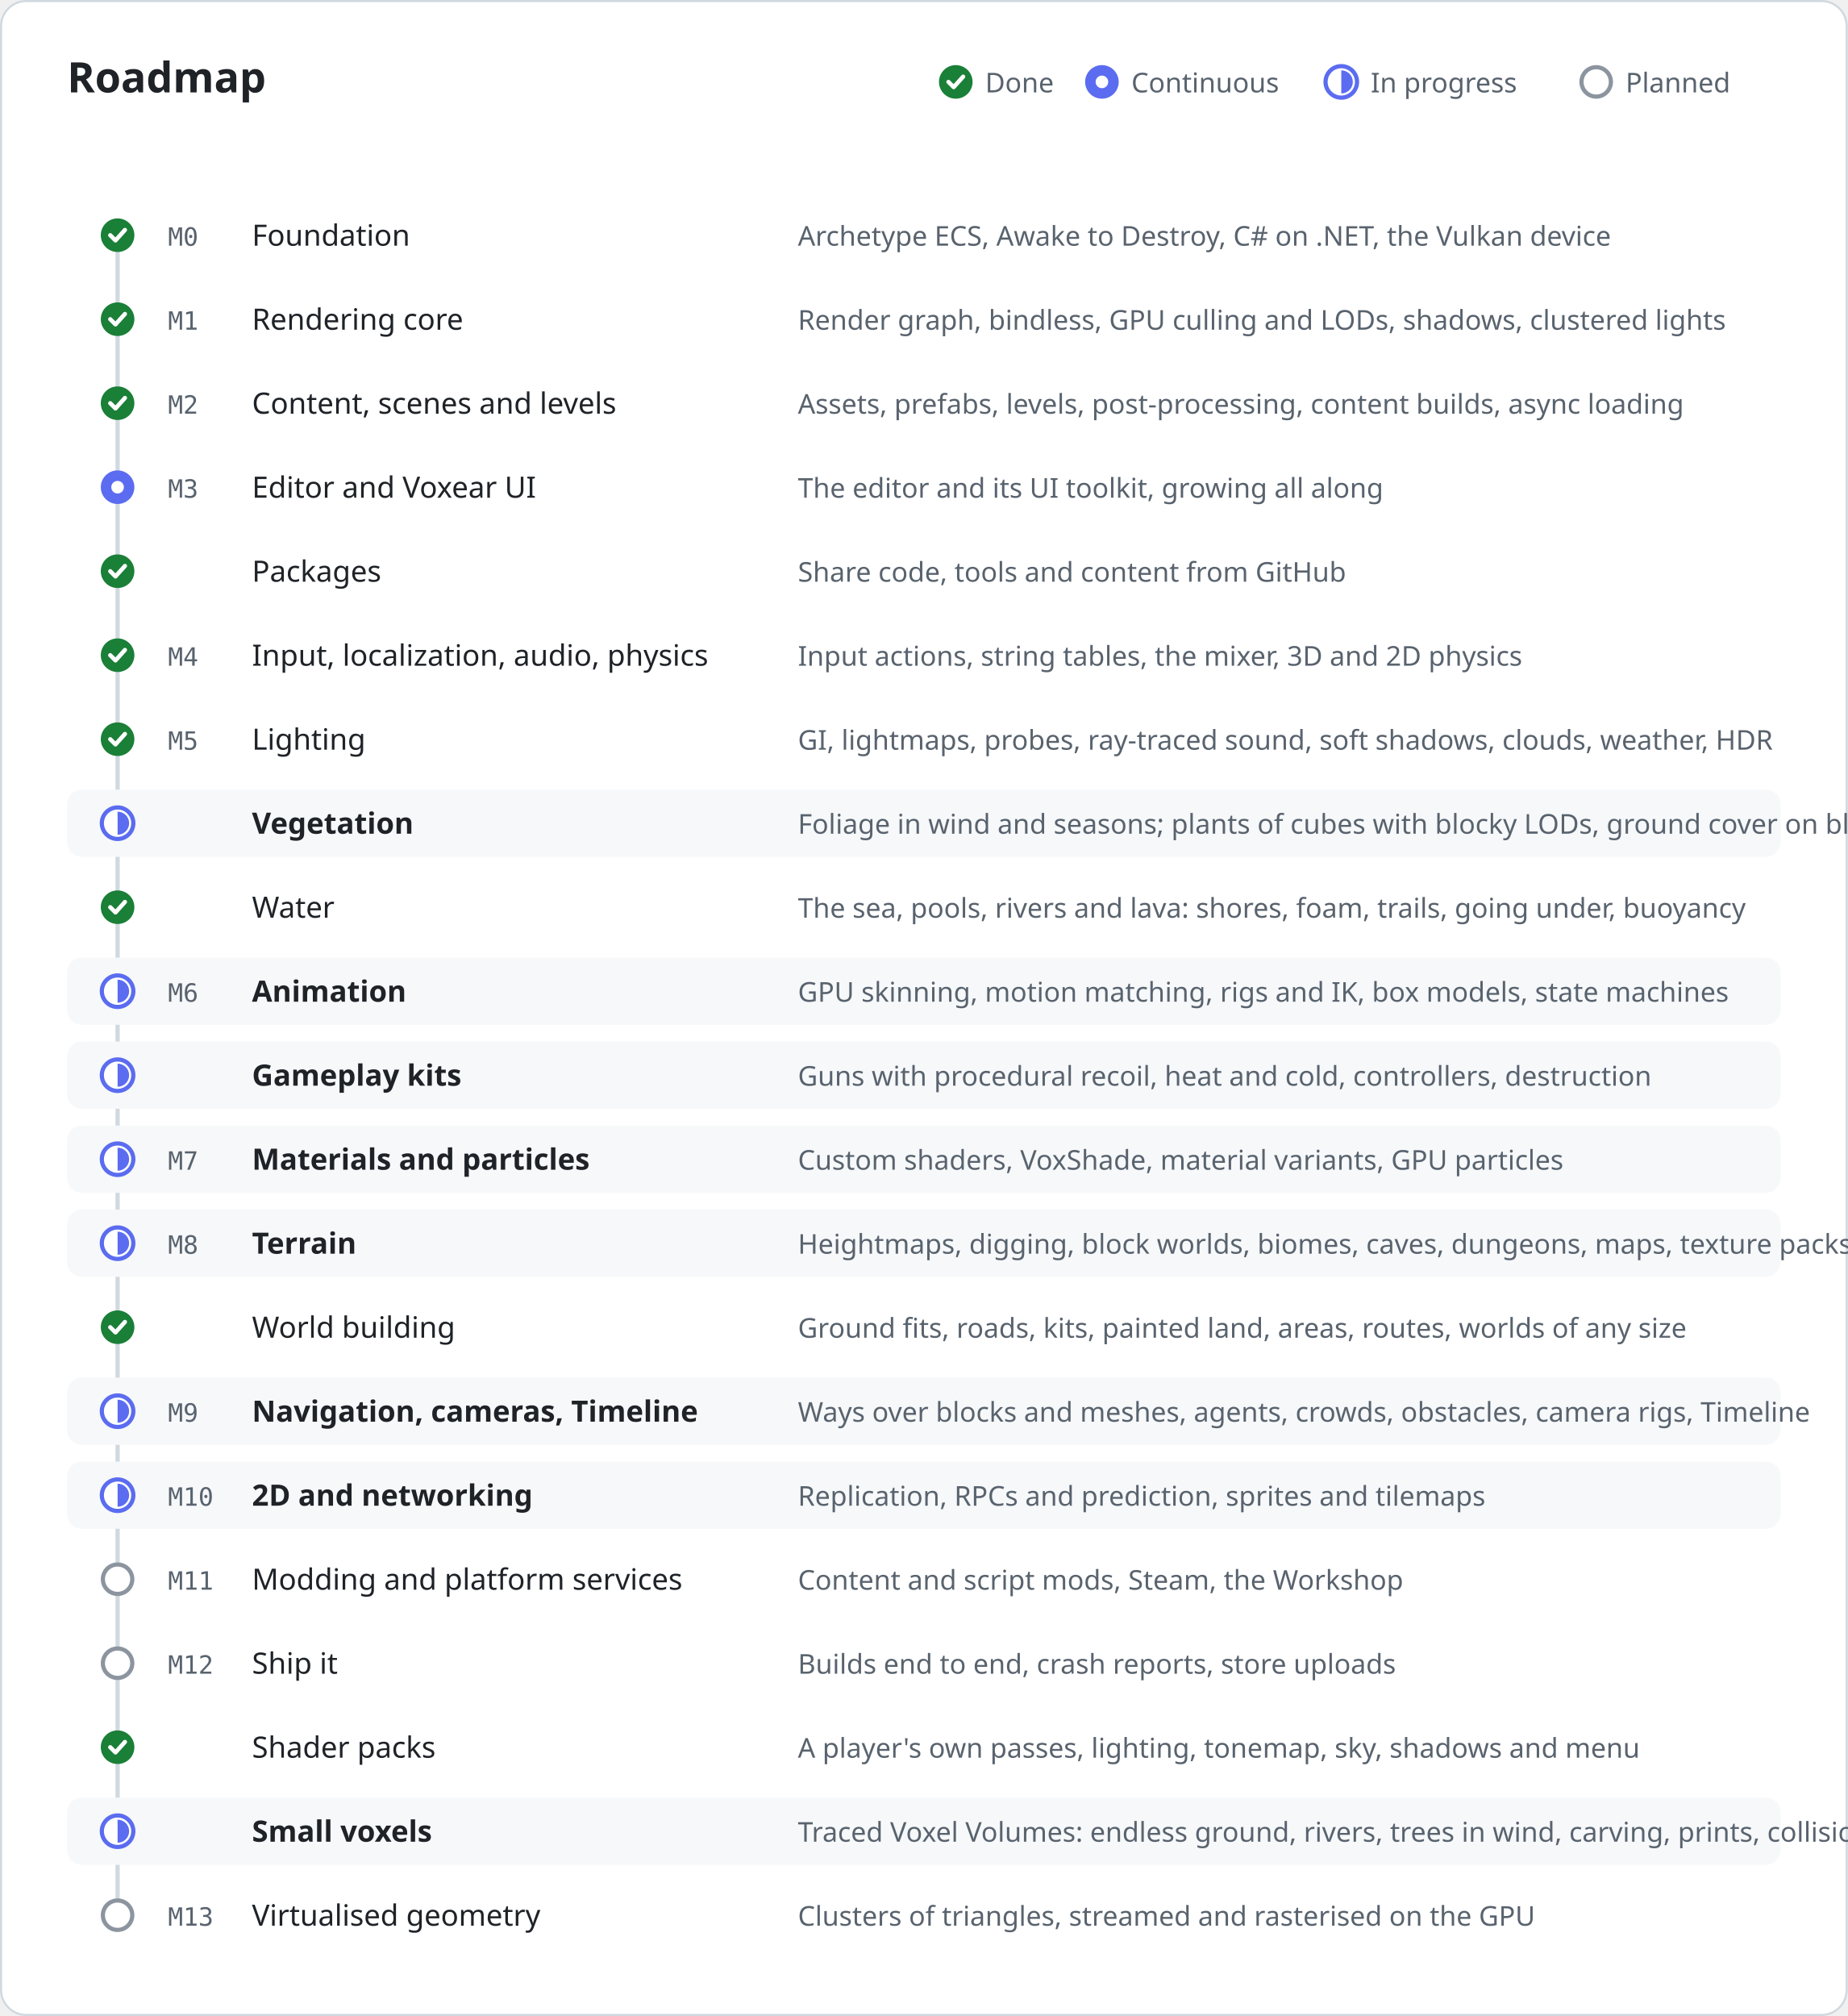
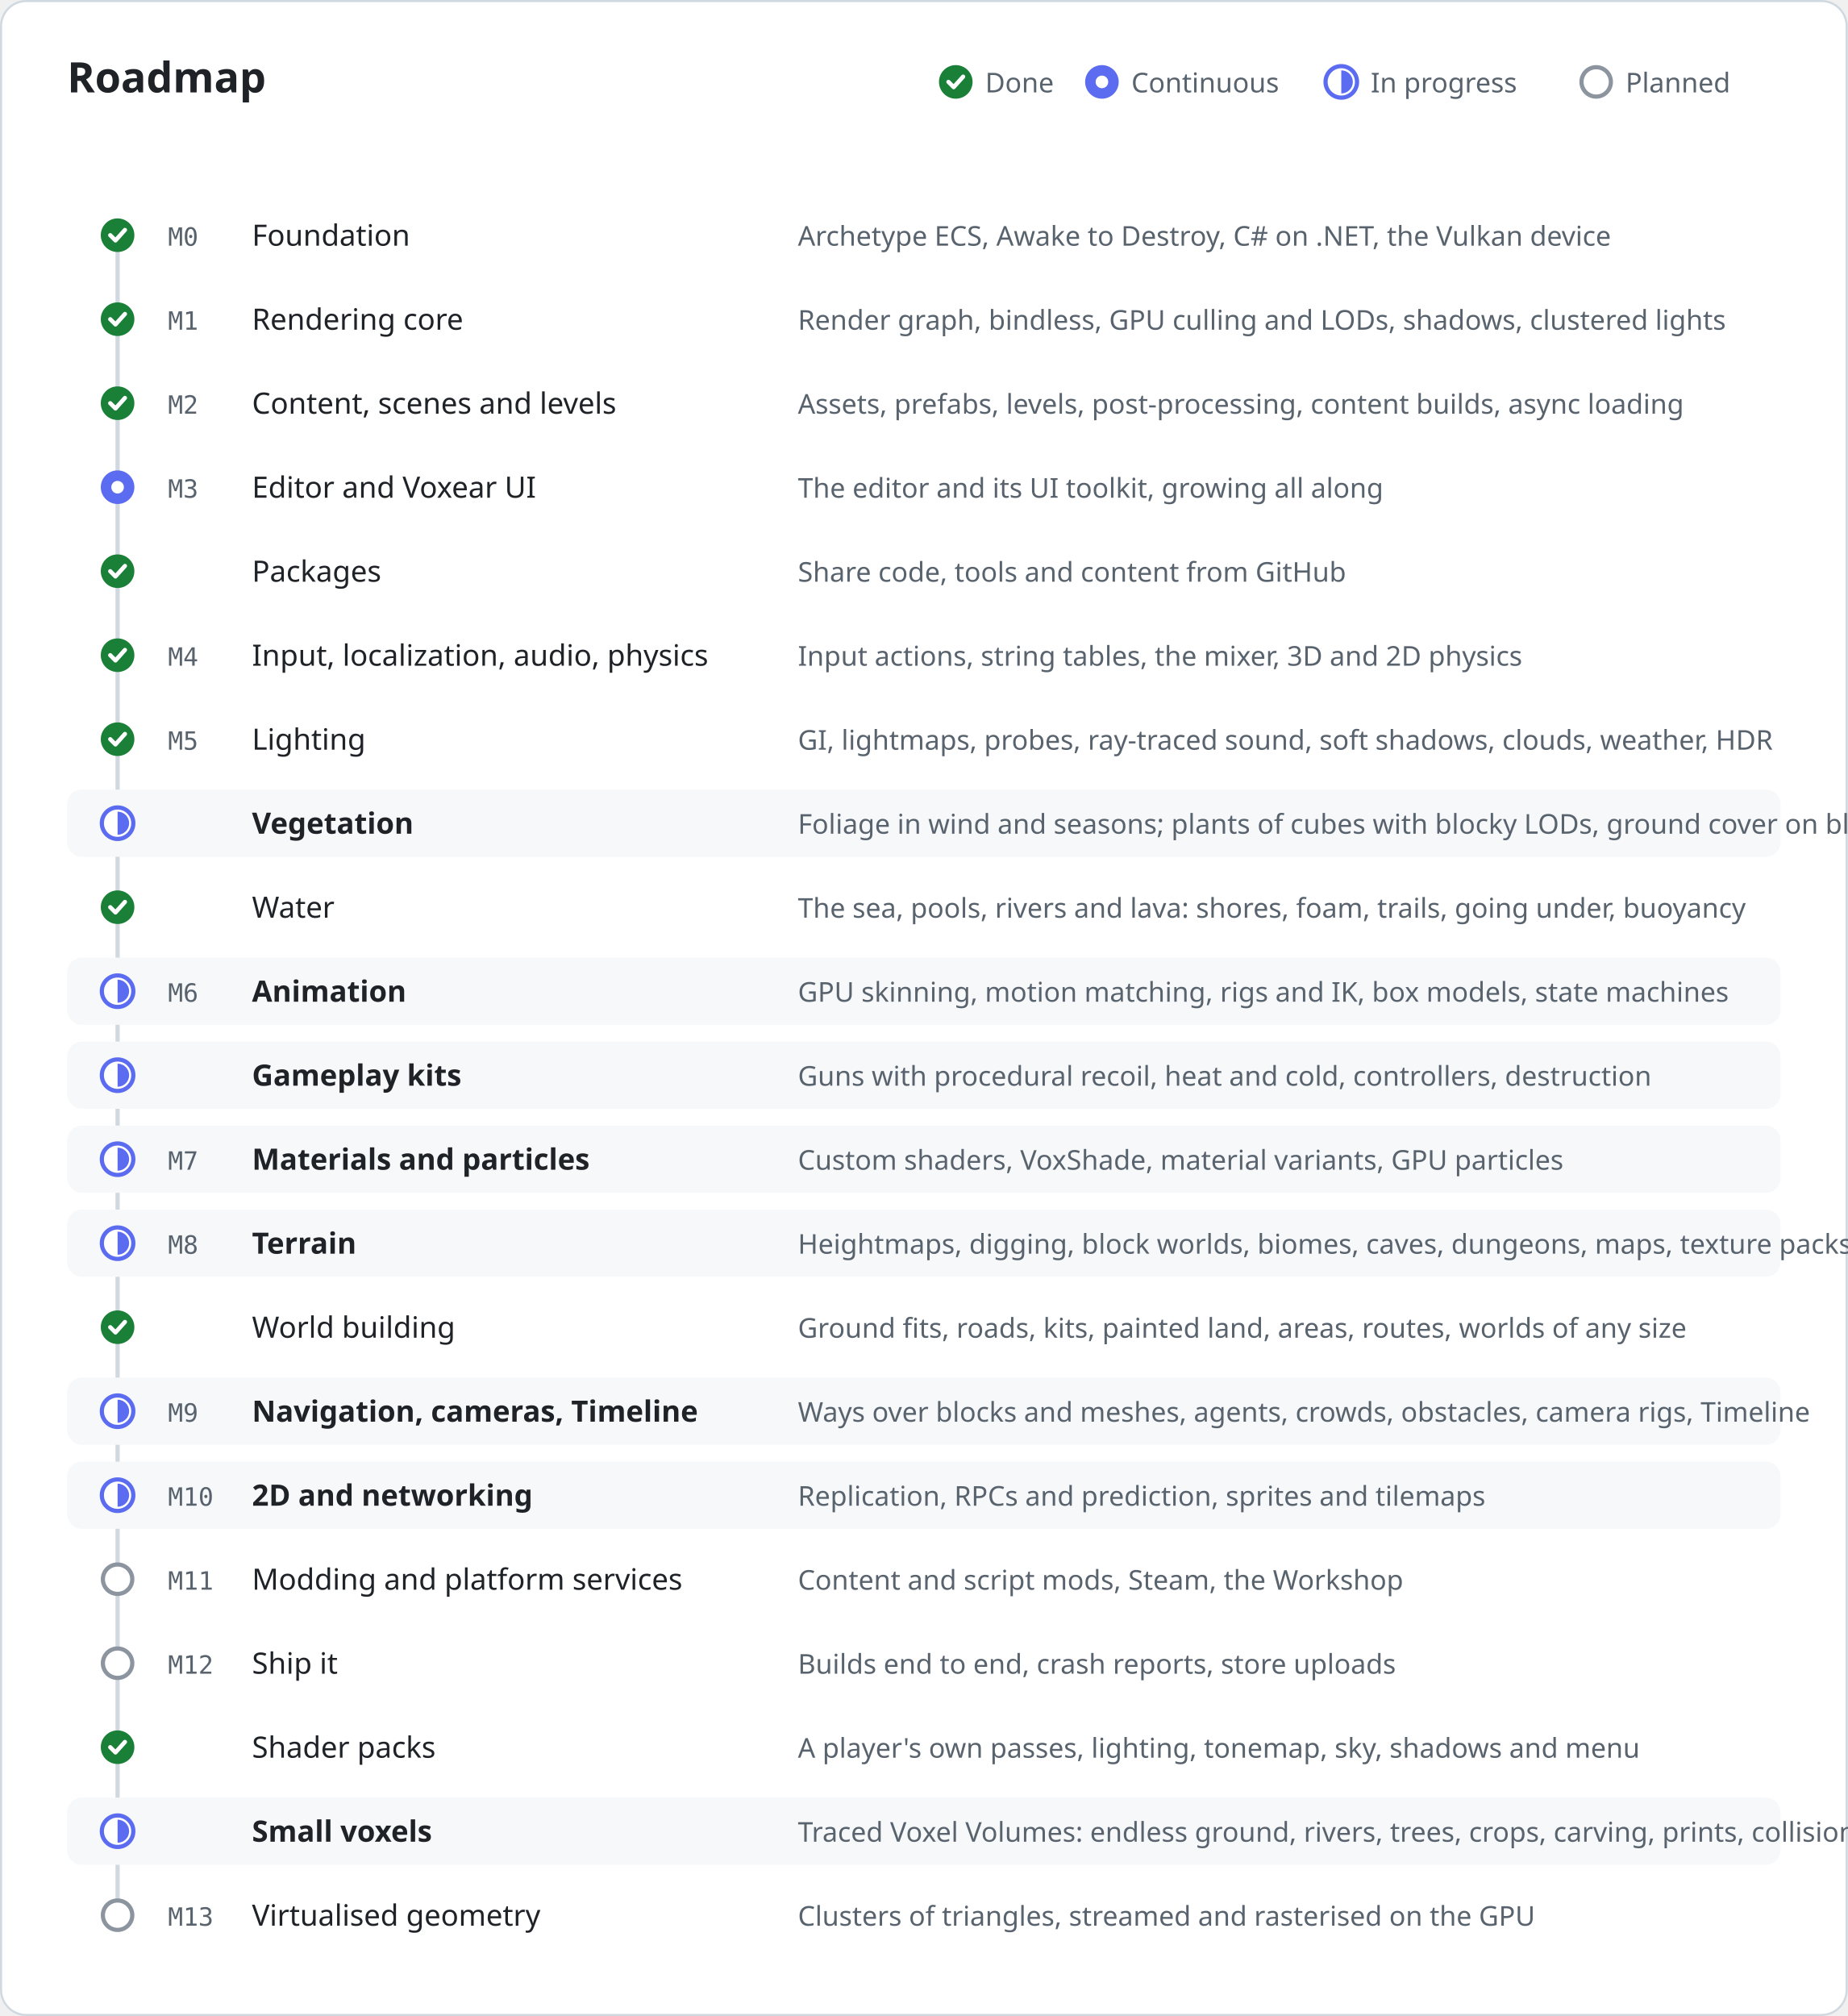
<svg xmlns="http://www.w3.org/2000/svg" width="880" height="960" viewBox="0 0 880 960" role="img" aria-label="Voxear roadmap">
  <rect x="0.5" y="0.5" width="879" height="959" rx="12" fill="#ffffff" stroke="#d1d9e0" />
  <text x="32" y="44" font-family="-apple-system, BlinkMacSystemFont, 'Segoe UI', 'Noto Sans', Helvetica, Arial, sans-serif" font-size="20" font-weight="600" fill="#1f2328">Roadmap</text>
  <circle cx="760.2" cy="39" r="7" fill="#ffffff" stroke="#8c959f" stroke-width="2" />
  <text x="774.2" y="44" font-family="-apple-system, BlinkMacSystemFont, 'Segoe UI', 'Noto Sans', Helvetica, Arial, sans-serif" font-size="13" fill="#59636e">Planned</text>
  <circle cx="638.8" cy="39" r="7.5" fill="#ffffff" stroke="#5b6cf0" stroke-width="2" />
  <path d="M638.8 33.5 a5.5 5.5 0 0 1 0 11 z" fill="#5b6cf0" />
  <text x="652.8" y="44" font-family="-apple-system, BlinkMacSystemFont, 'Segoe UI', 'Noto Sans', Helvetica, Arial, sans-serif" font-size="13" fill="#59636e">In progress</text>
  <circle cx="524.8" cy="39" r="8" fill="#5b6cf0" />
  <circle cx="524.8" cy="39" r="3" fill="#ffffff" />
  <text x="538.8" y="44" font-family="-apple-system, BlinkMacSystemFont, 'Segoe UI', 'Noto Sans', Helvetica, Arial, sans-serif" font-size="13" fill="#59636e">Continuous</text>
  <circle cx="455.2" cy="39" r="8" fill="#1a7f37" />
  <path d="M451.7 39 l2.5 2.5 l4.5-5" fill="none" stroke="#ffffff" stroke-width="2" stroke-linecap="round" stroke-linejoin="round" />
  <text x="469.2" y="44" font-family="-apple-system, BlinkMacSystemFont, 'Segoe UI', 'Noto Sans', Helvetica, Arial, sans-serif" font-size="13" fill="#59636e">Done</text>
  <line x1="56" y1="112" x2="56" y2="912" stroke="#d1d9e0" stroke-width="2" />
  <circle cx="56" cy="112" r="8" fill="#1a7f37" />
  <path d="M52.5 112 l2.5 2.5 l4.5-5" fill="none" stroke="#ffffff" stroke-width="2" stroke-linecap="round" stroke-linejoin="round" />
  <text x="80" y="117" font-family="ui-monospace, SFMono-Regular, 'SF Mono', Menlo, Consolas, monospace" font-size="12" fill="#59636e">M0</text>
  <text x="120" y="117" font-family="-apple-system, BlinkMacSystemFont, 'Segoe UI', 'Noto Sans', Helvetica, Arial, sans-serif" font-size="14" font-weight="500" fill="#1f2328">Foundation</text>
  <text x="380" y="117" font-family="-apple-system, BlinkMacSystemFont, 'Segoe UI', 'Noto Sans', Helvetica, Arial, sans-serif" font-size="13" fill="#59636e">Archetype ECS, Awake to Destroy, C# on .NET, the Vulkan device</text>
  <circle cx="56" cy="152" r="8" fill="#1a7f37" />
  <path d="M52.5 152 l2.5 2.5 l4.5-5" fill="none" stroke="#ffffff" stroke-width="2" stroke-linecap="round" stroke-linejoin="round" />
  <text x="80" y="157" font-family="ui-monospace, SFMono-Regular, 'SF Mono', Menlo, Consolas, monospace" font-size="12" fill="#59636e">M1</text>
  <text x="120" y="157" font-family="-apple-system, BlinkMacSystemFont, 'Segoe UI', 'Noto Sans', Helvetica, Arial, sans-serif" font-size="14" font-weight="500" fill="#1f2328">Rendering core</text>
  <text x="380" y="157" font-family="-apple-system, BlinkMacSystemFont, 'Segoe UI', 'Noto Sans', Helvetica, Arial, sans-serif" font-size="13" fill="#59636e">Render graph, bindless, GPU culling and LODs, shadows, clustered lights</text>
  <circle cx="56" cy="192" r="8" fill="#1a7f37" />
  <path d="M52.5 192 l2.5 2.5 l4.5-5" fill="none" stroke="#ffffff" stroke-width="2" stroke-linecap="round" stroke-linejoin="round" />
  <text x="80" y="197" font-family="ui-monospace, SFMono-Regular, 'SF Mono', Menlo, Consolas, monospace" font-size="12" fill="#59636e">M2</text>
  <text x="120" y="197" font-family="-apple-system, BlinkMacSystemFont, 'Segoe UI', 'Noto Sans', Helvetica, Arial, sans-serif" font-size="14" font-weight="500" fill="#1f2328">Content, scenes and levels</text>
  <text x="380" y="197" font-family="-apple-system, BlinkMacSystemFont, 'Segoe UI', 'Noto Sans', Helvetica, Arial, sans-serif" font-size="13" fill="#59636e">Assets, prefabs, levels, post-processing, content builds, async loading</text>
  <circle cx="56" cy="232" r="8" fill="#5b6cf0" />
  <circle cx="56" cy="232" r="3" fill="#ffffff" />
  <text x="80" y="237" font-family="ui-monospace, SFMono-Regular, 'SF Mono', Menlo, Consolas, monospace" font-size="12" fill="#59636e">M3</text>
  <text x="120" y="237" font-family="-apple-system, BlinkMacSystemFont, 'Segoe UI', 'Noto Sans', Helvetica, Arial, sans-serif" font-size="14" font-weight="500" fill="#1f2328">Editor and Voxear UI</text>
  <text x="380" y="237" font-family="-apple-system, BlinkMacSystemFont, 'Segoe UI', 'Noto Sans', Helvetica, Arial, sans-serif" font-size="13" fill="#59636e">The editor and its UI toolkit, growing all along</text>
  <circle cx="56" cy="272" r="8" fill="#1a7f37" />
  <path d="M52.5 272 l2.5 2.5 l4.5-5" fill="none" stroke="#ffffff" stroke-width="2" stroke-linecap="round" stroke-linejoin="round" />
  <text x="80" y="277" font-family="ui-monospace, SFMono-Regular, 'SF Mono', Menlo, Consolas, monospace" font-size="12" fill="#59636e" />
  <text x="120" y="277" font-family="-apple-system, BlinkMacSystemFont, 'Segoe UI', 'Noto Sans', Helvetica, Arial, sans-serif" font-size="14" font-weight="500" fill="#1f2328">Packages</text>
  <text x="380" y="277" font-family="-apple-system, BlinkMacSystemFont, 'Segoe UI', 'Noto Sans', Helvetica, Arial, sans-serif" font-size="13" fill="#59636e">Share code, tools and content from GitHub</text>
  <circle cx="56" cy="312" r="8" fill="#1a7f37" />
  <path d="M52.5 312 l2.5 2.5 l4.5-5" fill="none" stroke="#ffffff" stroke-width="2" stroke-linecap="round" stroke-linejoin="round" />
  <text x="80" y="317" font-family="ui-monospace, SFMono-Regular, 'SF Mono', Menlo, Consolas, monospace" font-size="12" fill="#59636e">M4</text>
  <text x="120" y="317" font-family="-apple-system, BlinkMacSystemFont, 'Segoe UI', 'Noto Sans', Helvetica, Arial, sans-serif" font-size="14" font-weight="500" fill="#1f2328">Input, localization, audio, physics</text>
  <text x="380" y="317" font-family="-apple-system, BlinkMacSystemFont, 'Segoe UI', 'Noto Sans', Helvetica, Arial, sans-serif" font-size="13" fill="#59636e">Input actions, string tables, the mixer, 3D and 2D physics</text>
  <circle cx="56" cy="352" r="8" fill="#1a7f37" />
  <path d="M52.5 352 l2.5 2.5 l4.5-5" fill="none" stroke="#ffffff" stroke-width="2" stroke-linecap="round" stroke-linejoin="round" />
  <text x="80" y="357" font-family="ui-monospace, SFMono-Regular, 'SF Mono', Menlo, Consolas, monospace" font-size="12" fill="#59636e">M5</text>
  <text x="120" y="357" font-family="-apple-system, BlinkMacSystemFont, 'Segoe UI', 'Noto Sans', Helvetica, Arial, sans-serif" font-size="14" font-weight="500" fill="#1f2328">Lighting</text>
  <text x="380" y="357" font-family="-apple-system, BlinkMacSystemFont, 'Segoe UI', 'Noto Sans', Helvetica, Arial, sans-serif" font-size="13" fill="#59636e">GI, lightmaps, probes, ray-traced sound, soft shadows, clouds, weather, HDR</text>
  <rect x="32" y="376" width="816" height="32" rx="7" fill="#f6f8fa" />
  <circle cx="56" cy="392" r="7.5" fill="#ffffff" stroke="#5b6cf0" stroke-width="2" />
  <path d="M56 386.5 a5.5 5.5 0 0 1 0 11 z" fill="#5b6cf0" />
  <text x="80" y="397" font-family="ui-monospace, SFMono-Regular, 'SF Mono', Menlo, Consolas, monospace" font-size="12" fill="#59636e" />
  <text x="120" y="397" font-family="-apple-system, BlinkMacSystemFont, 'Segoe UI', 'Noto Sans', Helvetica, Arial, sans-serif" font-size="14" font-weight="600" fill="#1f2328">Vegetation</text>
  <text x="380" y="397" font-family="-apple-system, BlinkMacSystemFont, 'Segoe UI', 'Noto Sans', Helvetica, Arial, sans-serif" font-size="13" fill="#59636e">Foliage in wind and seasons; plants of cubes with blocky LODs, ground cover on blocks</text>
  <circle cx="56" cy="432" r="8" fill="#1a7f37" />
  <path d="M52.5 432 l2.5 2.5 l4.5-5" fill="none" stroke="#ffffff" stroke-width="2" stroke-linecap="round" stroke-linejoin="round" />
  <text x="80" y="437" font-family="ui-monospace, SFMono-Regular, 'SF Mono', Menlo, Consolas, monospace" font-size="12" fill="#59636e" />
  <text x="120" y="437" font-family="-apple-system, BlinkMacSystemFont, 'Segoe UI', 'Noto Sans', Helvetica, Arial, sans-serif" font-size="14" font-weight="500" fill="#1f2328">Water</text>
  <text x="380" y="437" font-family="-apple-system, BlinkMacSystemFont, 'Segoe UI', 'Noto Sans', Helvetica, Arial, sans-serif" font-size="13" fill="#59636e">The sea, pools, rivers and lava: shores, foam, trails, going under, buoyancy</text>
  <rect x="32" y="456" width="816" height="32" rx="7" fill="#f6f8fa" />
  <circle cx="56" cy="472" r="7.5" fill="#ffffff" stroke="#5b6cf0" stroke-width="2" />
  <path d="M56 466.5 a5.5 5.5 0 0 1 0 11 z" fill="#5b6cf0" />
  <text x="80" y="477" font-family="ui-monospace, SFMono-Regular, 'SF Mono', Menlo, Consolas, monospace" font-size="12" fill="#59636e">M6</text>
  <text x="120" y="477" font-family="-apple-system, BlinkMacSystemFont, 'Segoe UI', 'Noto Sans', Helvetica, Arial, sans-serif" font-size="14" font-weight="600" fill="#1f2328">Animation</text>
  <text x="380" y="477" font-family="-apple-system, BlinkMacSystemFont, 'Segoe UI', 'Noto Sans', Helvetica, Arial, sans-serif" font-size="13" fill="#59636e">GPU skinning, motion matching, rigs and IK, box models, state machines</text>
  <rect x="32" y="496" width="816" height="32" rx="7" fill="#f6f8fa" />
  <circle cx="56" cy="512" r="7.5" fill="#ffffff" stroke="#5b6cf0" stroke-width="2" />
  <path d="M56 506.5 a5.5 5.5 0 0 1 0 11 z" fill="#5b6cf0" />
  <text x="80" y="517" font-family="ui-monospace, SFMono-Regular, 'SF Mono', Menlo, Consolas, monospace" font-size="12" fill="#59636e" />
  <text x="120" y="517" font-family="-apple-system, BlinkMacSystemFont, 'Segoe UI', 'Noto Sans', Helvetica, Arial, sans-serif" font-size="14" font-weight="600" fill="#1f2328">Gameplay kits</text>
  <text x="380" y="517" font-family="-apple-system, BlinkMacSystemFont, 'Segoe UI', 'Noto Sans', Helvetica, Arial, sans-serif" font-size="13" fill="#59636e">Guns with procedural recoil, heat and cold, controllers, destruction</text>
  <rect x="32" y="536" width="816" height="32" rx="7" fill="#f6f8fa" />
  <circle cx="56" cy="552" r="7.5" fill="#ffffff" stroke="#5b6cf0" stroke-width="2" />
  <path d="M56 546.5 a5.5 5.5 0 0 1 0 11 z" fill="#5b6cf0" />
  <text x="80" y="557" font-family="ui-monospace, SFMono-Regular, 'SF Mono', Menlo, Consolas, monospace" font-size="12" fill="#59636e">M7</text>
  <text x="120" y="557" font-family="-apple-system, BlinkMacSystemFont, 'Segoe UI', 'Noto Sans', Helvetica, Arial, sans-serif" font-size="14" font-weight="600" fill="#1f2328">Materials and particles</text>
  <text x="380" y="557" font-family="-apple-system, BlinkMacSystemFont, 'Segoe UI', 'Noto Sans', Helvetica, Arial, sans-serif" font-size="13" fill="#59636e">Custom shaders, VoxShade, material variants, GPU particles</text>
  <rect x="32" y="576" width="816" height="32" rx="7" fill="#f6f8fa" />
  <circle cx="56" cy="592" r="7.5" fill="#ffffff" stroke="#5b6cf0" stroke-width="2" />
  <path d="M56 586.5 a5.5 5.5 0 0 1 0 11 z" fill="#5b6cf0" />
  <text x="80" y="597" font-family="ui-monospace, SFMono-Regular, 'SF Mono', Menlo, Consolas, monospace" font-size="12" fill="#59636e">M8</text>
  <text x="120" y="597" font-family="-apple-system, BlinkMacSystemFont, 'Segoe UI', 'Noto Sans', Helvetica, Arial, sans-serif" font-size="14" font-weight="600" fill="#1f2328">Terrain</text>
  <text x="380" y="597" font-family="-apple-system, BlinkMacSystemFont, 'Segoe UI', 'Noto Sans', Helvetica, Arial, sans-serif" font-size="13" fill="#59636e">Heightmaps, digging, block worlds, biomes, caves, dungeons, maps, texture packs</text>
  <circle cx="56" cy="632" r="8" fill="#1a7f37" />
  <path d="M52.5 632 l2.5 2.5 l4.5-5" fill="none" stroke="#ffffff" stroke-width="2" stroke-linecap="round" stroke-linejoin="round" />
  <text x="80" y="637" font-family="ui-monospace, SFMono-Regular, 'SF Mono', Menlo, Consolas, monospace" font-size="12" fill="#59636e" />
  <text x="120" y="637" font-family="-apple-system, BlinkMacSystemFont, 'Segoe UI', 'Noto Sans', Helvetica, Arial, sans-serif" font-size="14" font-weight="500" fill="#1f2328">World building</text>
  <text x="380" y="637" font-family="-apple-system, BlinkMacSystemFont, 'Segoe UI', 'Noto Sans', Helvetica, Arial, sans-serif" font-size="13" fill="#59636e">Ground fits, roads, kits, painted land, areas, routes, worlds of any size</text>
  <rect x="32" y="656" width="816" height="32" rx="7" fill="#f6f8fa" />
  <circle cx="56" cy="672" r="7.5" fill="#ffffff" stroke="#5b6cf0" stroke-width="2" />
  <path d="M56 666.5 a5.5 5.5 0 0 1 0 11 z" fill="#5b6cf0" />
  <text x="80" y="677" font-family="ui-monospace, SFMono-Regular, 'SF Mono', Menlo, Consolas, monospace" font-size="12" fill="#59636e">M9</text>
  <text x="120" y="677" font-family="-apple-system, BlinkMacSystemFont, 'Segoe UI', 'Noto Sans', Helvetica, Arial, sans-serif" font-size="14" font-weight="600" fill="#1f2328">Navigation, cameras, Timeline</text>
  <text x="380" y="677" font-family="-apple-system, BlinkMacSystemFont, 'Segoe UI', 'Noto Sans', Helvetica, Arial, sans-serif" font-size="13" fill="#59636e">Ways over blocks and meshes, agents, crowds, obstacles, camera rigs, Timeline</text>
  <rect x="32" y="696" width="816" height="32" rx="7" fill="#f6f8fa" />
  <circle cx="56" cy="712" r="7.5" fill="#ffffff" stroke="#5b6cf0" stroke-width="2" />
  <path d="M56 706.5 a5.5 5.5 0 0 1 0 11 z" fill="#5b6cf0" />
  <text x="80" y="717" font-family="ui-monospace, SFMono-Regular, 'SF Mono', Menlo, Consolas, monospace" font-size="12" fill="#59636e">M10</text>
  <text x="120" y="717" font-family="-apple-system, BlinkMacSystemFont, 'Segoe UI', 'Noto Sans', Helvetica, Arial, sans-serif" font-size="14" font-weight="600" fill="#1f2328">2D and networking</text>
  <text x="380" y="717" font-family="-apple-system, BlinkMacSystemFont, 'Segoe UI', 'Noto Sans', Helvetica, Arial, sans-serif" font-size="13" fill="#59636e">Replication, RPCs and prediction, sprites and tilemaps</text>
  <circle cx="56" cy="752" r="7" fill="#ffffff" stroke="#8c959f" stroke-width="2" />
  <text x="80" y="757" font-family="ui-monospace, SFMono-Regular, 'SF Mono', Menlo, Consolas, monospace" font-size="12" fill="#59636e">M11</text>
  <text x="120" y="757" font-family="-apple-system, BlinkMacSystemFont, 'Segoe UI', 'Noto Sans', Helvetica, Arial, sans-serif" font-size="14" font-weight="500" fill="#1f2328">Modding and platform services</text>
  <text x="380" y="757" font-family="-apple-system, BlinkMacSystemFont, 'Segoe UI', 'Noto Sans', Helvetica, Arial, sans-serif" font-size="13" fill="#59636e">Content and script mods, Steam, the Workshop</text>
  <circle cx="56" cy="792" r="7" fill="#ffffff" stroke="#8c959f" stroke-width="2" />
  <text x="80" y="797" font-family="ui-monospace, SFMono-Regular, 'SF Mono', Menlo, Consolas, monospace" font-size="12" fill="#59636e">M12</text>
  <text x="120" y="797" font-family="-apple-system, BlinkMacSystemFont, 'Segoe UI', 'Noto Sans', Helvetica, Arial, sans-serif" font-size="14" font-weight="500" fill="#1f2328">Ship it</text>
  <text x="380" y="797" font-family="-apple-system, BlinkMacSystemFont, 'Segoe UI', 'Noto Sans', Helvetica, Arial, sans-serif" font-size="13" fill="#59636e">Builds end to end, crash reports, store uploads</text>
  <circle cx="56" cy="832" r="8" fill="#1a7f37" />
  <path d="M52.5 832 l2.5 2.5 l4.5-5" fill="none" stroke="#ffffff" stroke-width="2" stroke-linecap="round" stroke-linejoin="round" />
  <text x="80" y="837" font-family="ui-monospace, SFMono-Regular, 'SF Mono', Menlo, Consolas, monospace" font-size="12" fill="#59636e" />
  <text x="120" y="837" font-family="-apple-system, BlinkMacSystemFont, 'Segoe UI', 'Noto Sans', Helvetica, Arial, sans-serif" font-size="14" font-weight="500" fill="#1f2328">Shader packs</text>
  <text x="380" y="837" font-family="-apple-system, BlinkMacSystemFont, 'Segoe UI', 'Noto Sans', Helvetica, Arial, sans-serif" font-size="13" fill="#59636e">A player's own passes, lighting, tonemap, sky, shadows and menu</text>
  <rect x="32" y="856" width="816" height="32" rx="7" fill="#f6f8fa" />
  <circle cx="56" cy="872" r="7.5" fill="#ffffff" stroke="#5b6cf0" stroke-width="2" />
  <path d="M56 866.5 a5.5 5.5 0 0 1 0 11 z" fill="#5b6cf0" />
  <text x="80" y="877" font-family="ui-monospace, SFMono-Regular, 'SF Mono', Menlo, Consolas, monospace" font-size="12" fill="#59636e" />
  <text x="120" y="877" font-family="-apple-system, BlinkMacSystemFont, 'Segoe UI', 'Noto Sans', Helvetica, Arial, sans-serif" font-size="14" font-weight="600" fill="#1f2328">Small voxels</text>
-   <text x="380" y="877" font-family="-apple-system, BlinkMacSystemFont, 'Segoe UI', 'Noto Sans', Helvetica, Arial, sans-serif" font-size="13" fill="#59636e">Traced Voxel Volumes: endless ground, rivers, trees in wind, carving, prints, collision</text>
+   <text x="380" y="877" font-family="-apple-system, BlinkMacSystemFont, 'Segoe UI', 'Noto Sans', Helvetica, Arial, sans-serif" font-size="13" fill="#59636e">Traced Voxel Volumes: endless ground, rivers, trees, crops, carving, prints, collision, mobs</text>
  <circle cx="56" cy="912" r="7" fill="#ffffff" stroke="#8c959f" stroke-width="2" />
  <text x="80" y="917" font-family="ui-monospace, SFMono-Regular, 'SF Mono', Menlo, Consolas, monospace" font-size="12" fill="#59636e">M13</text>
  <text x="120" y="917" font-family="-apple-system, BlinkMacSystemFont, 'Segoe UI', 'Noto Sans', Helvetica, Arial, sans-serif" font-size="14" font-weight="500" fill="#1f2328">Virtualised geometry</text>
  <text x="380" y="917" font-family="-apple-system, BlinkMacSystemFont, 'Segoe UI', 'Noto Sans', Helvetica, Arial, sans-serif" font-size="13" fill="#59636e">Clusters of triangles, streamed and rasterised on the GPU</text>
</svg>
